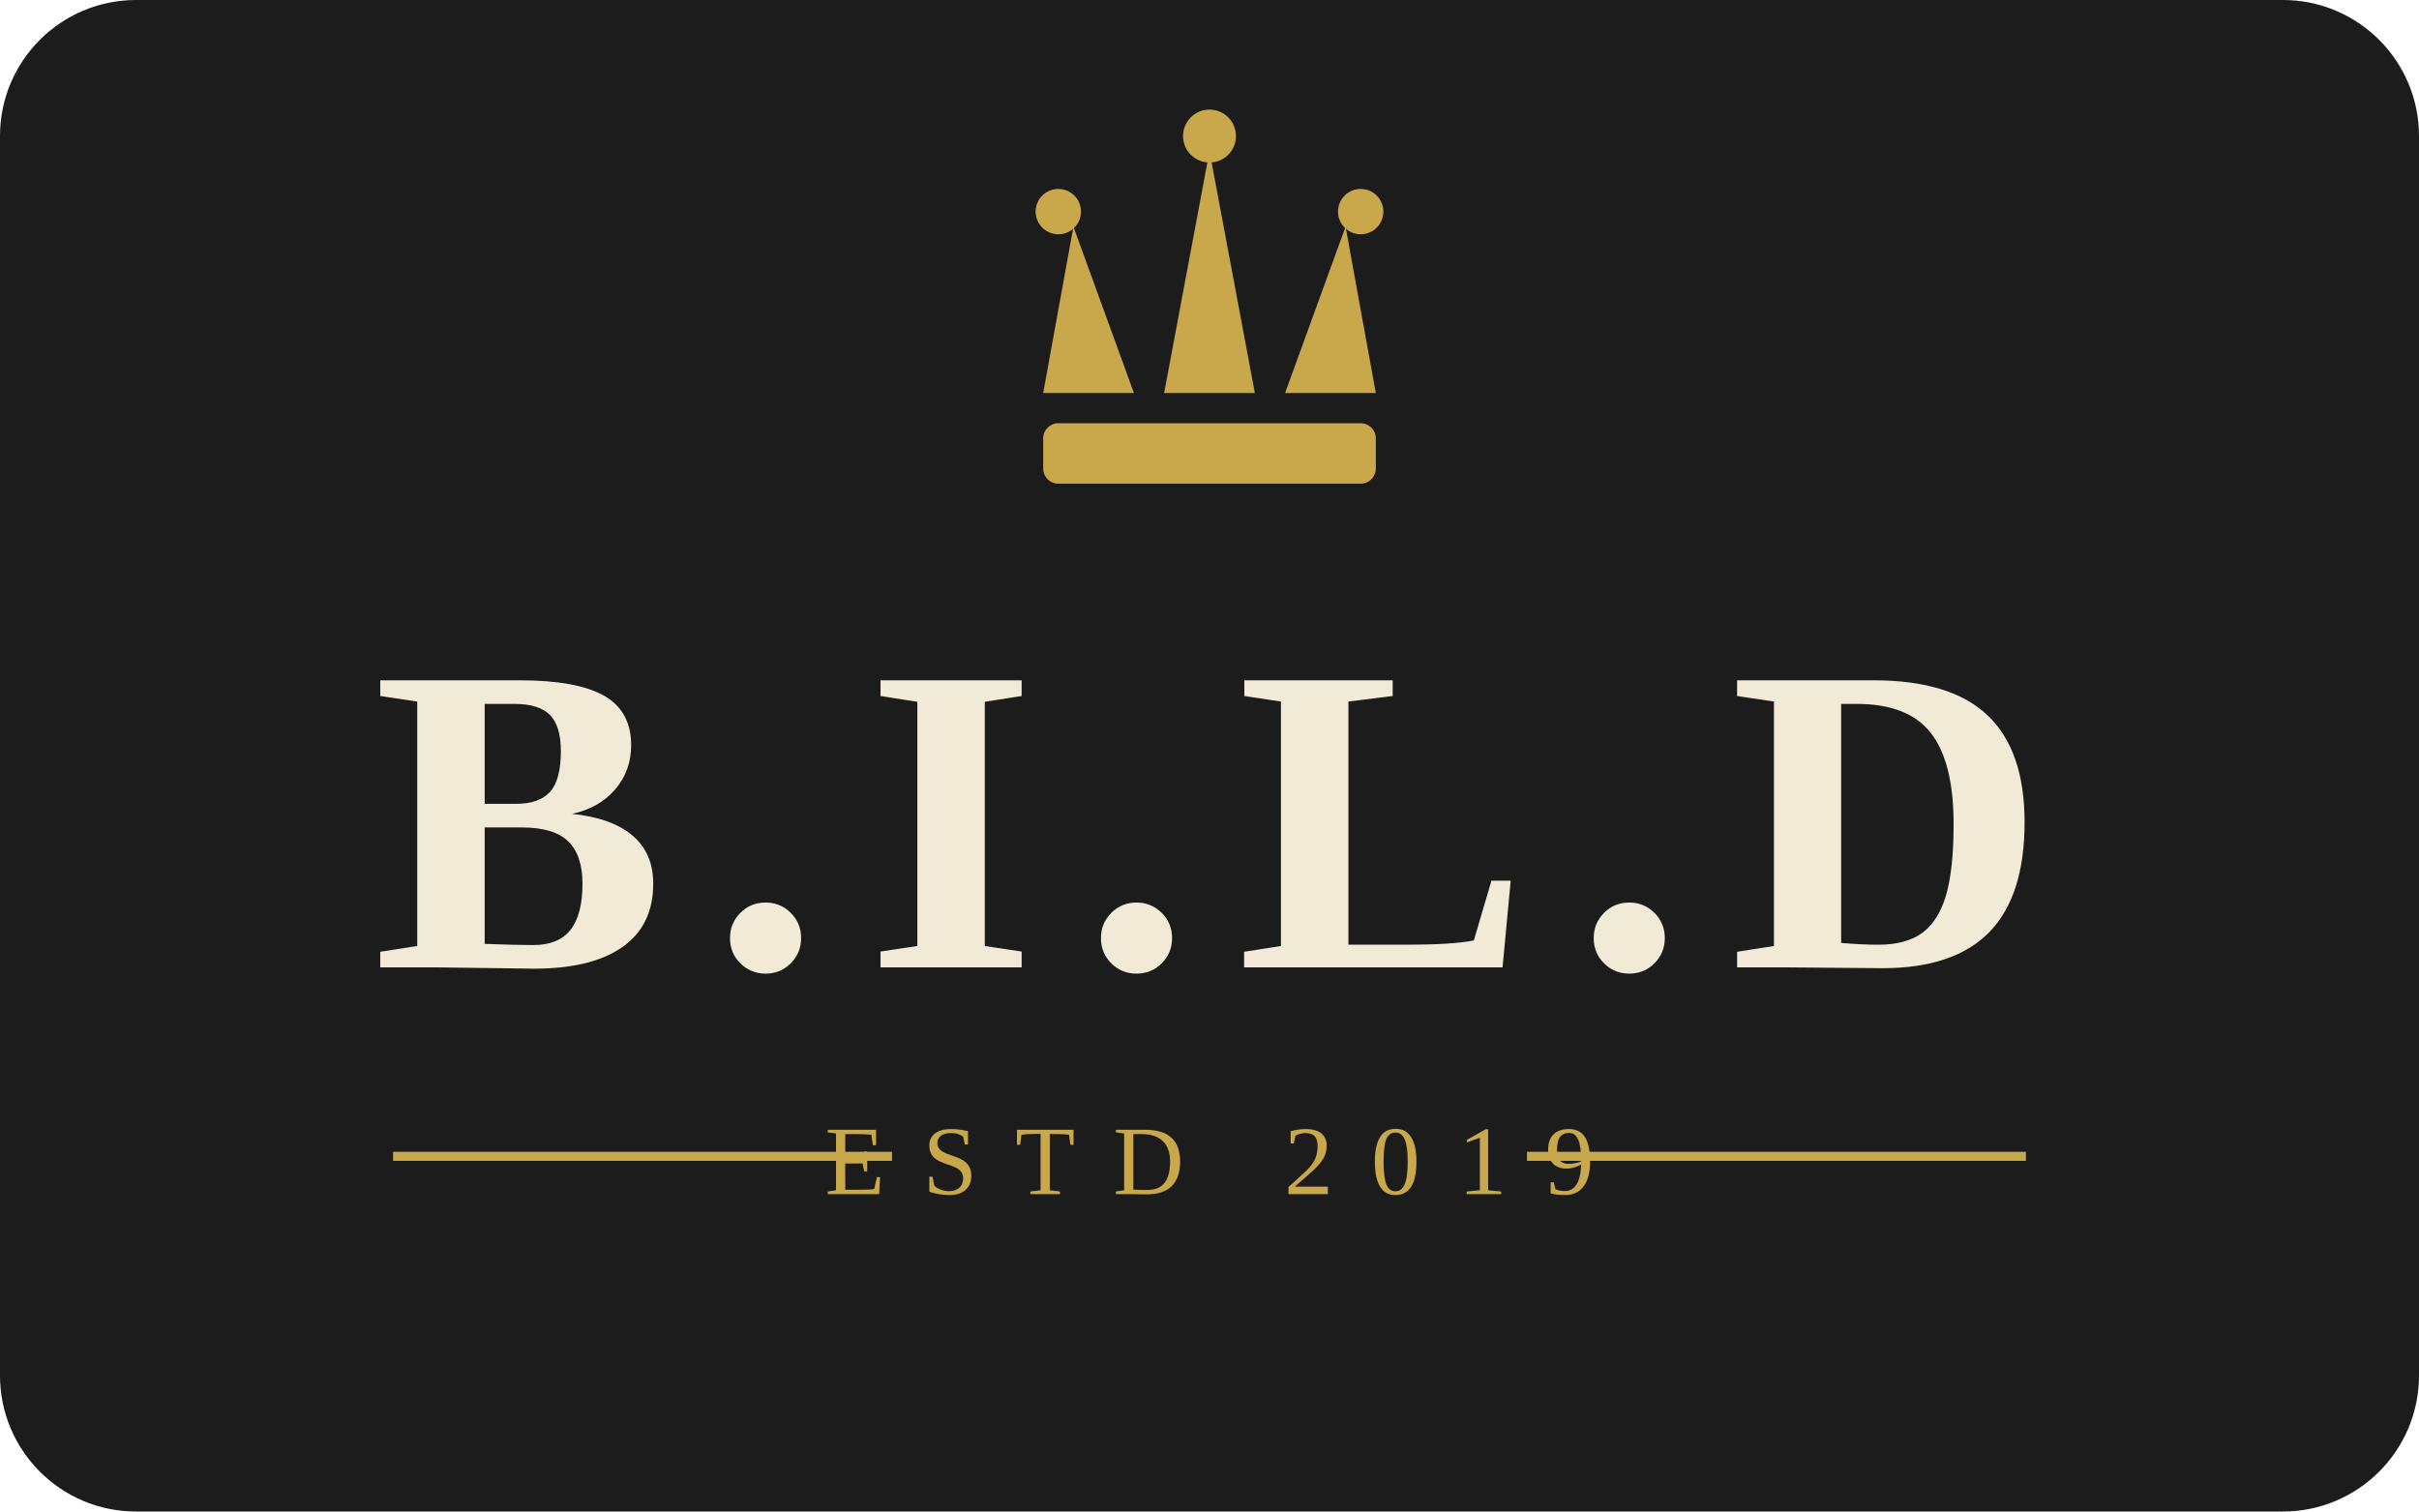
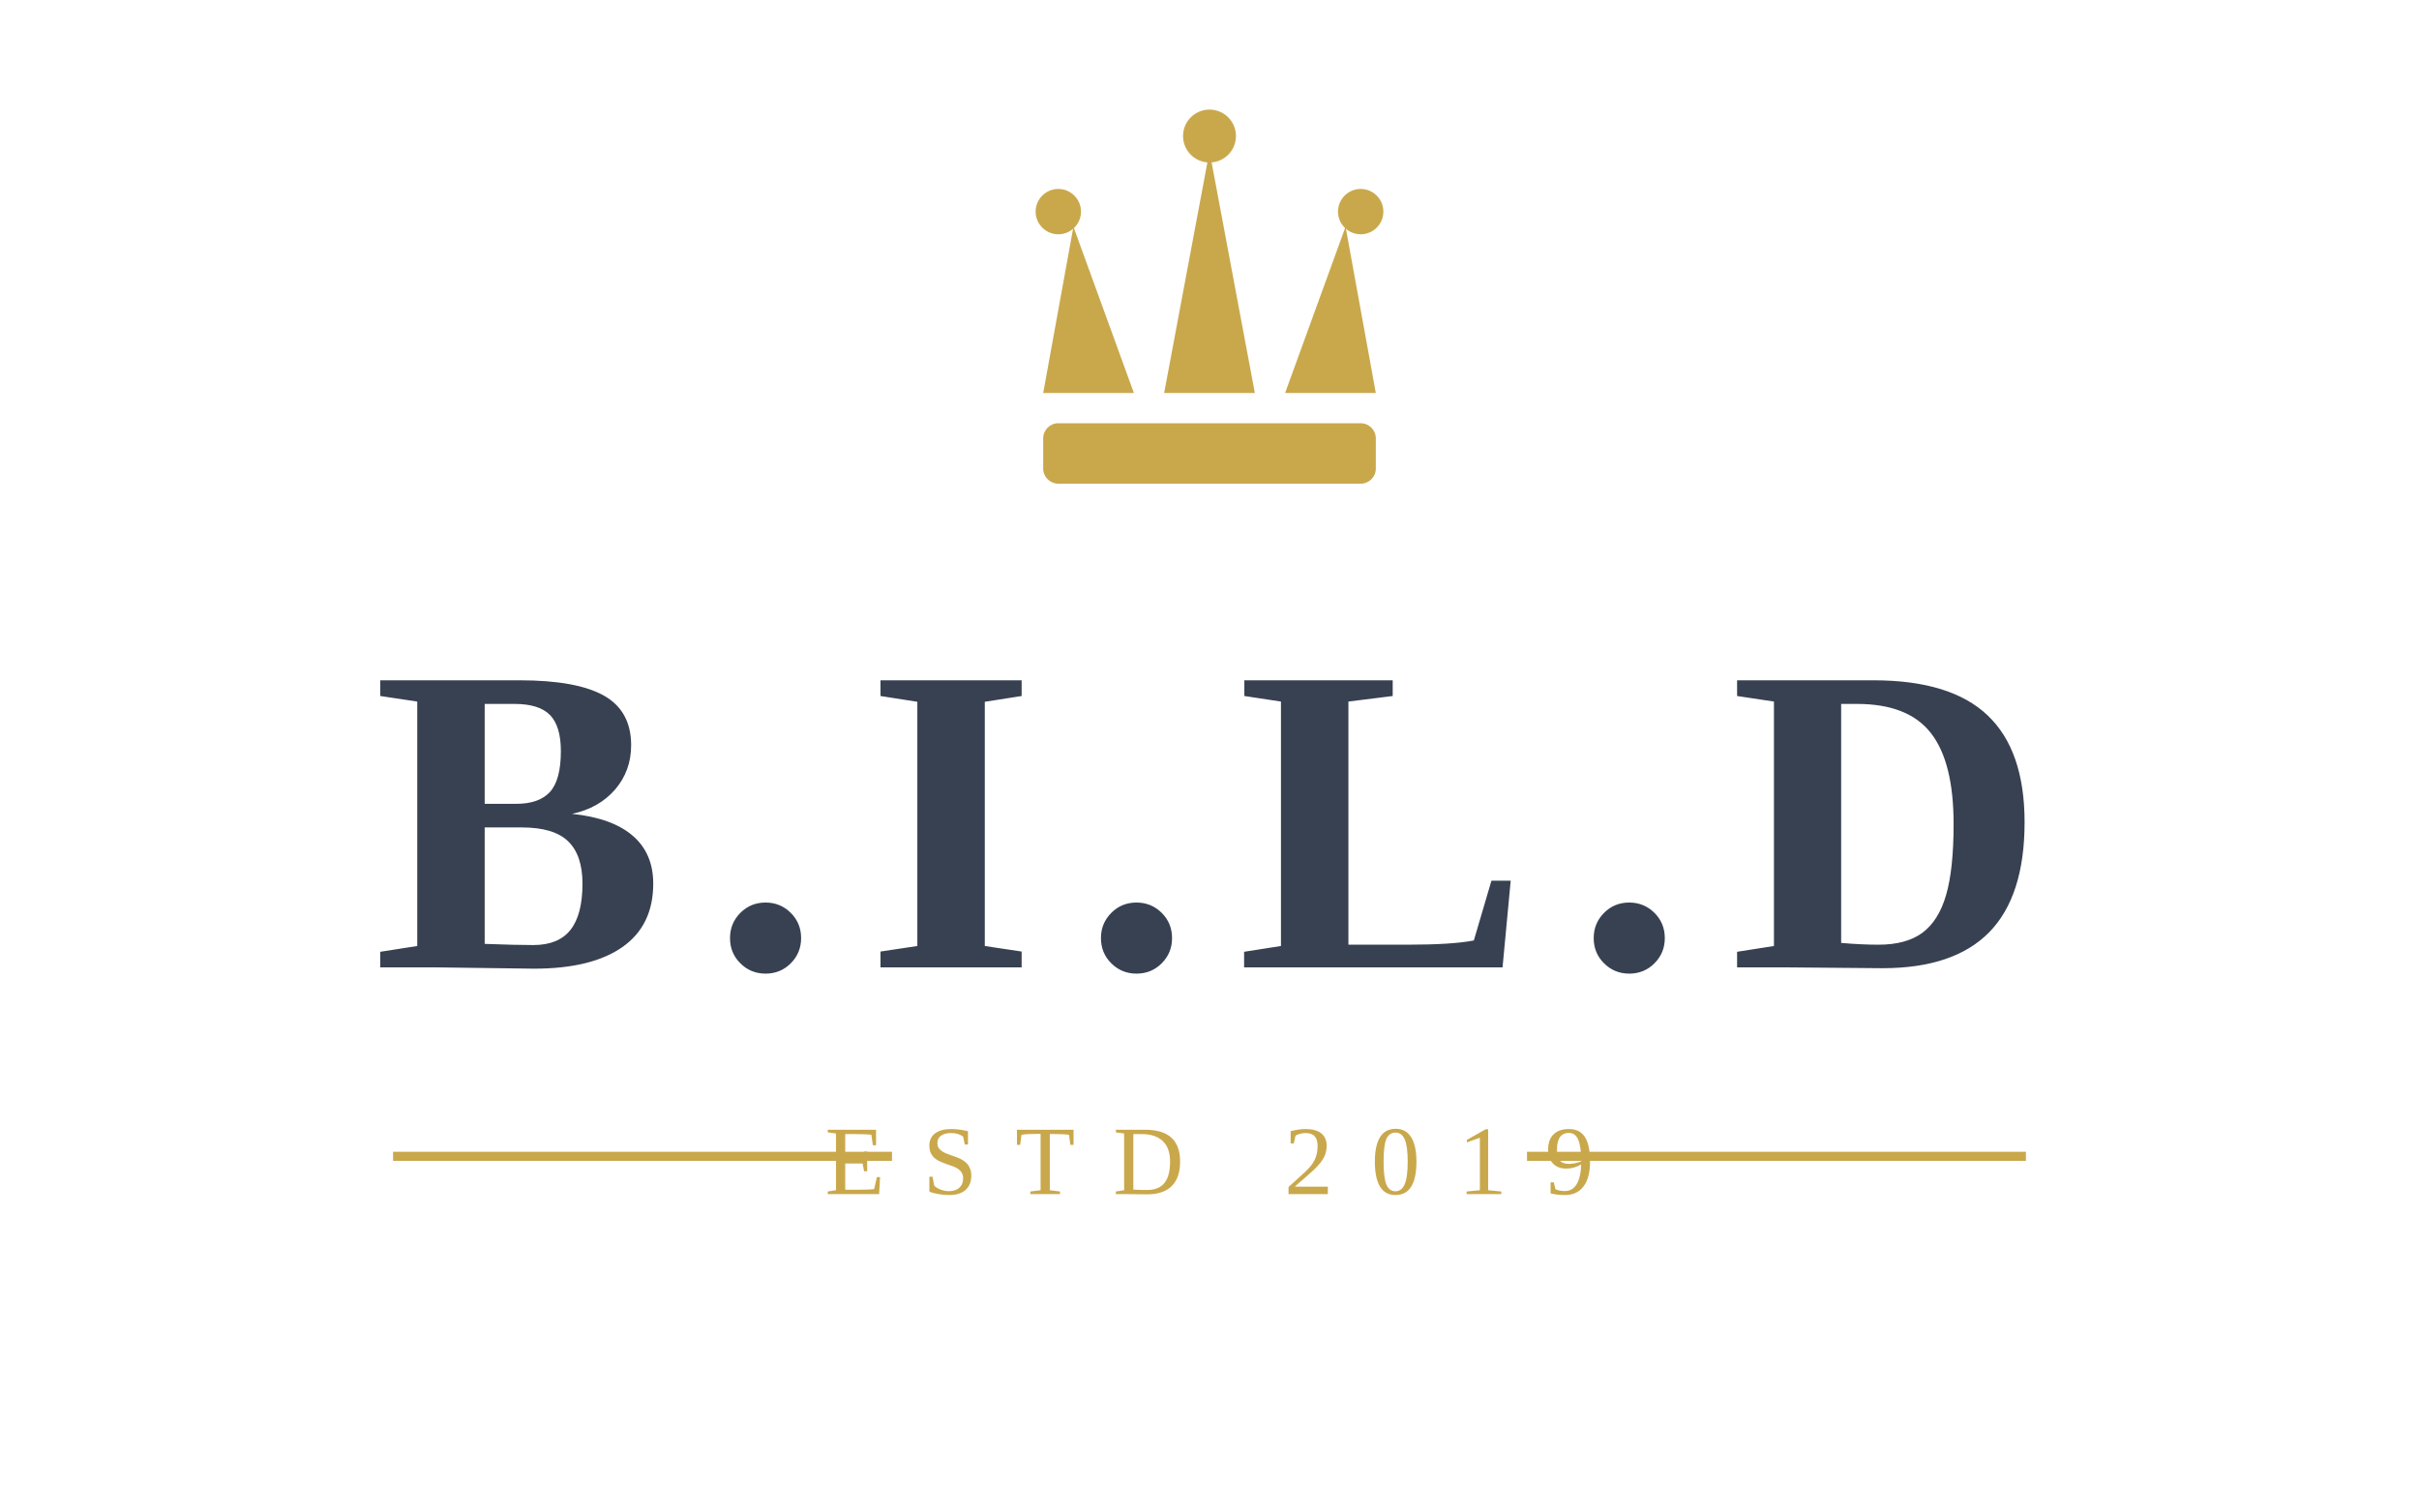
<svg xmlns="http://www.w3.org/2000/svg" viewBox="0 0 320 200" width="320" height="200">
-   <rect width="320" height="200" rx="18" ry="18" fill="#1C1C1C" />
+   <rect width="320" height="200" rx="18" ry="18" fill="transparent" />
  <g transform="translate(160, 38)" fill="#C9A84C">
    <rect x="-22" y="18" width="44" height="8" rx="2" />
    <polygon points="0,-18 -6,14 6,14" />
    <polygon points="-18,-8 -22,14 -10,14" />
    <polygon points="18,-8 22,14 10,14" />
    <circle cx="0" cy="-20" r="3.5" />
    <circle cx="-20" cy="-10" r="3" />
    <circle cx="20" cy="-10" r="3" />
  </g>
-   <text x="160" y="128" text-anchor="middle" font-family="Georgia, 'Times New Roman', serif" font-size="58" font-weight="700" letter-spacing="6" fill="#F0EAD6">B.I.L.D</text>
+   <text x="160" y="128" text-anchor="middle" font-family="Georgia, 'Times New Roman', serif" font-size="58" font-weight="700" letter-spacing="6" fill="#374151">B.I.L.D</text>
  <line x1="52" y1="153" x2="118" y2="153" stroke="#C9A84C" stroke-width="1.2" />
  <text x="160" y="158" text-anchor="middle" font-family="Georgia, 'Times New Roman', serif" font-size="13" letter-spacing="5" fill="#C9A84C">ESTD  2019</text>
  <line x1="202" y1="153" x2="268" y2="153" stroke="#C9A84C" stroke-width="1.2" />
</svg>
